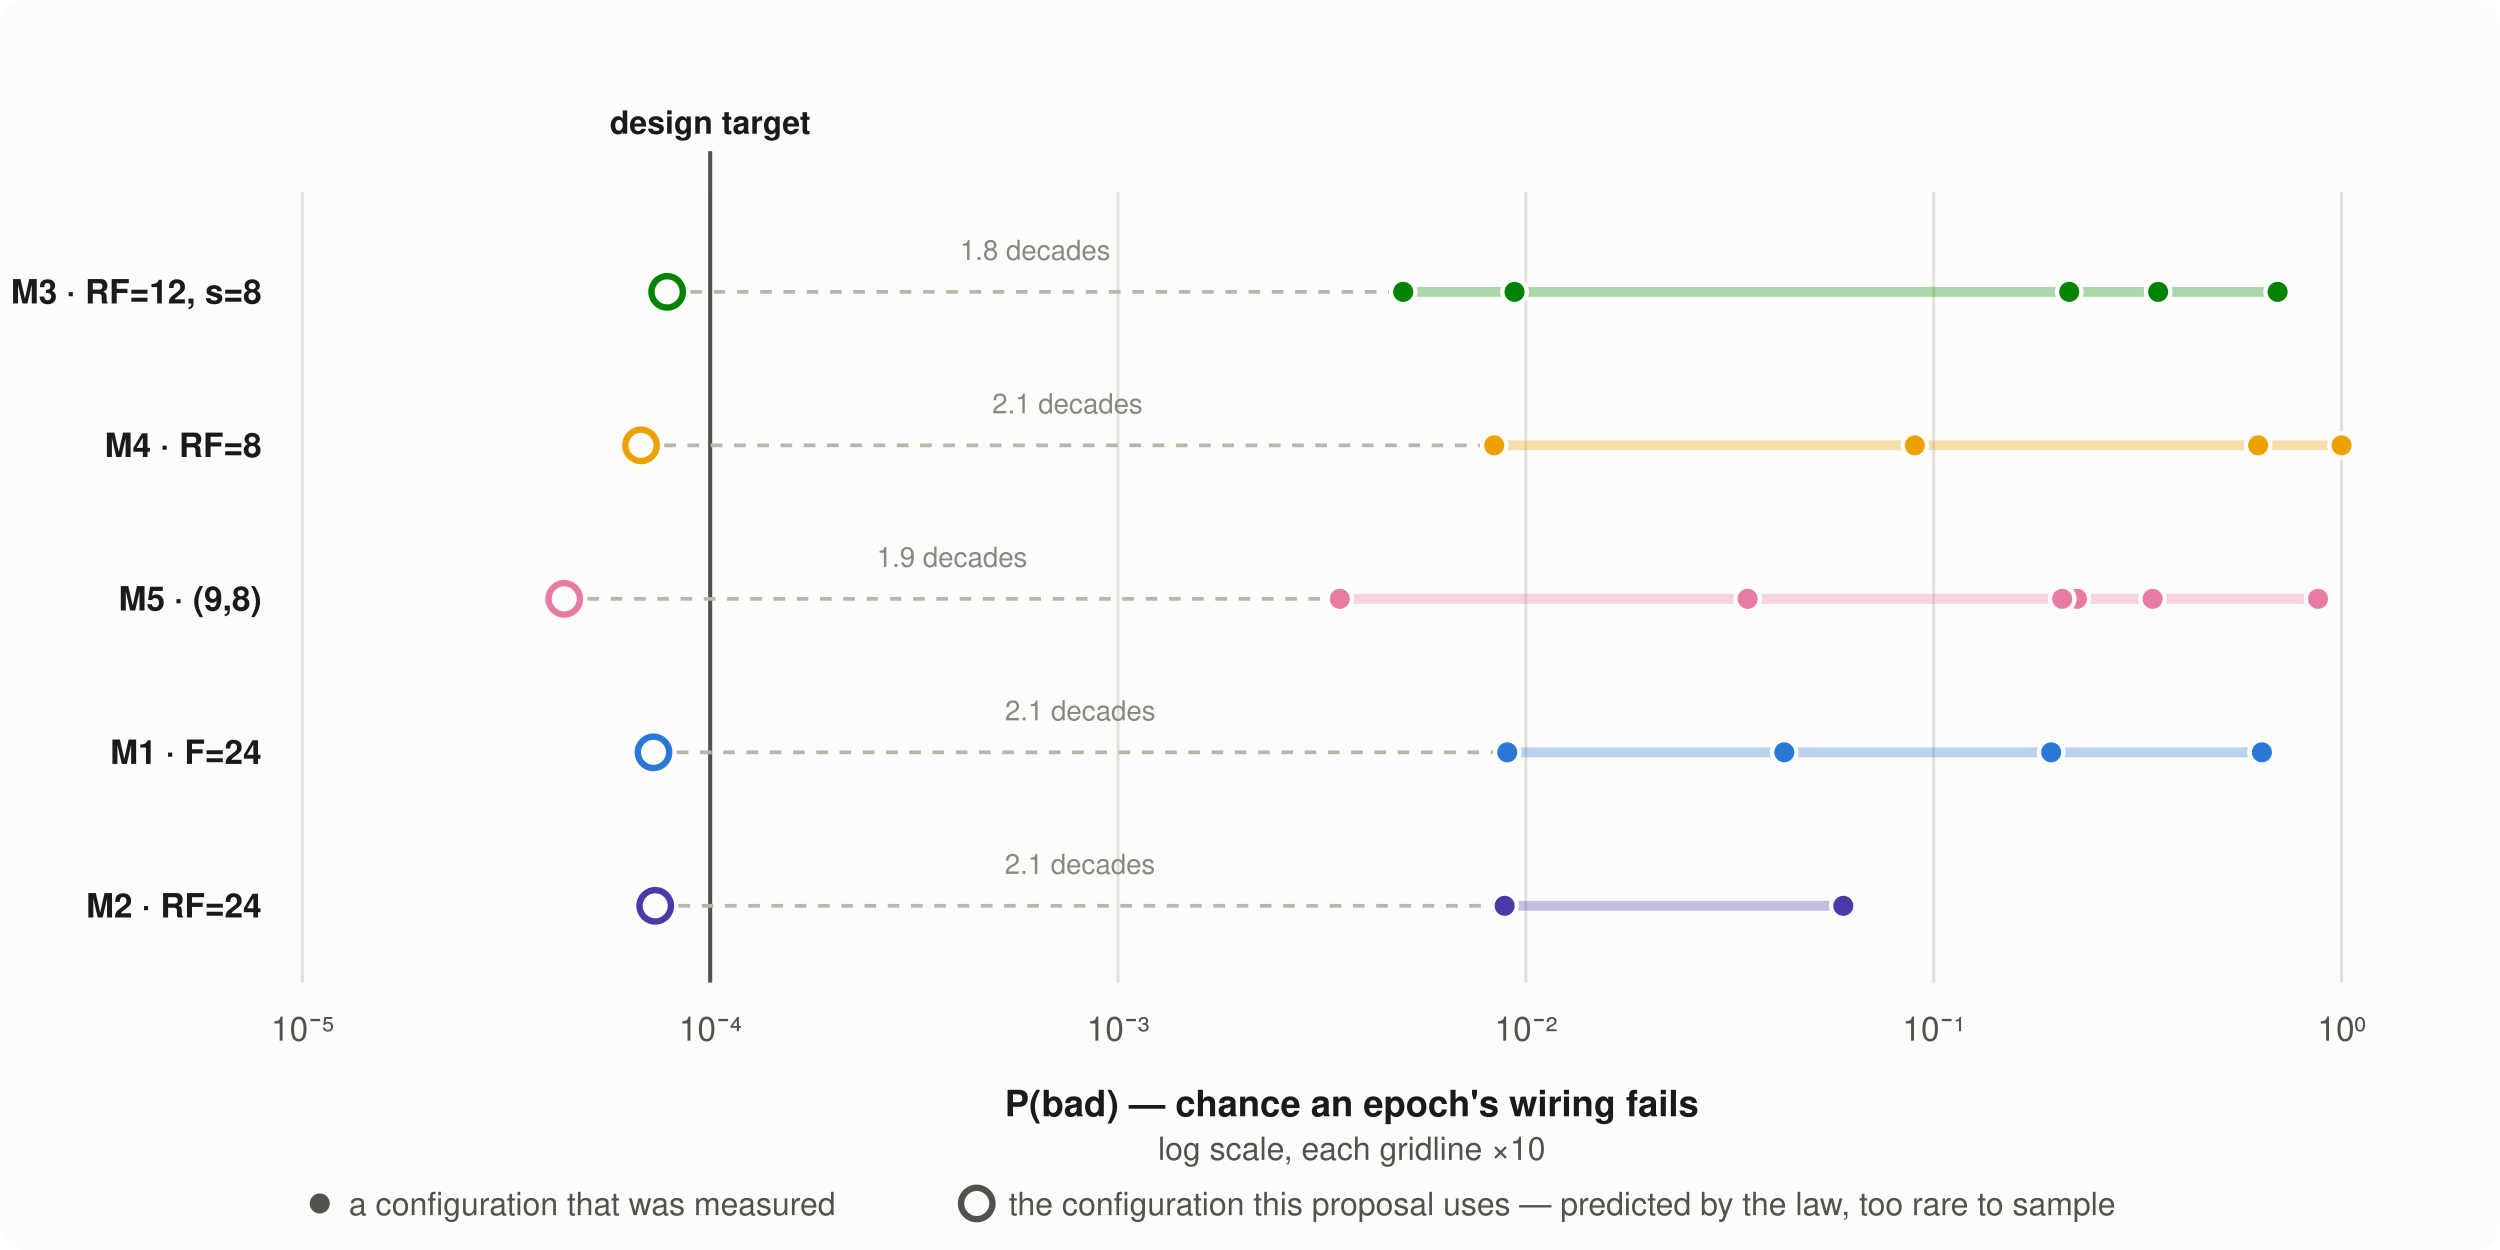
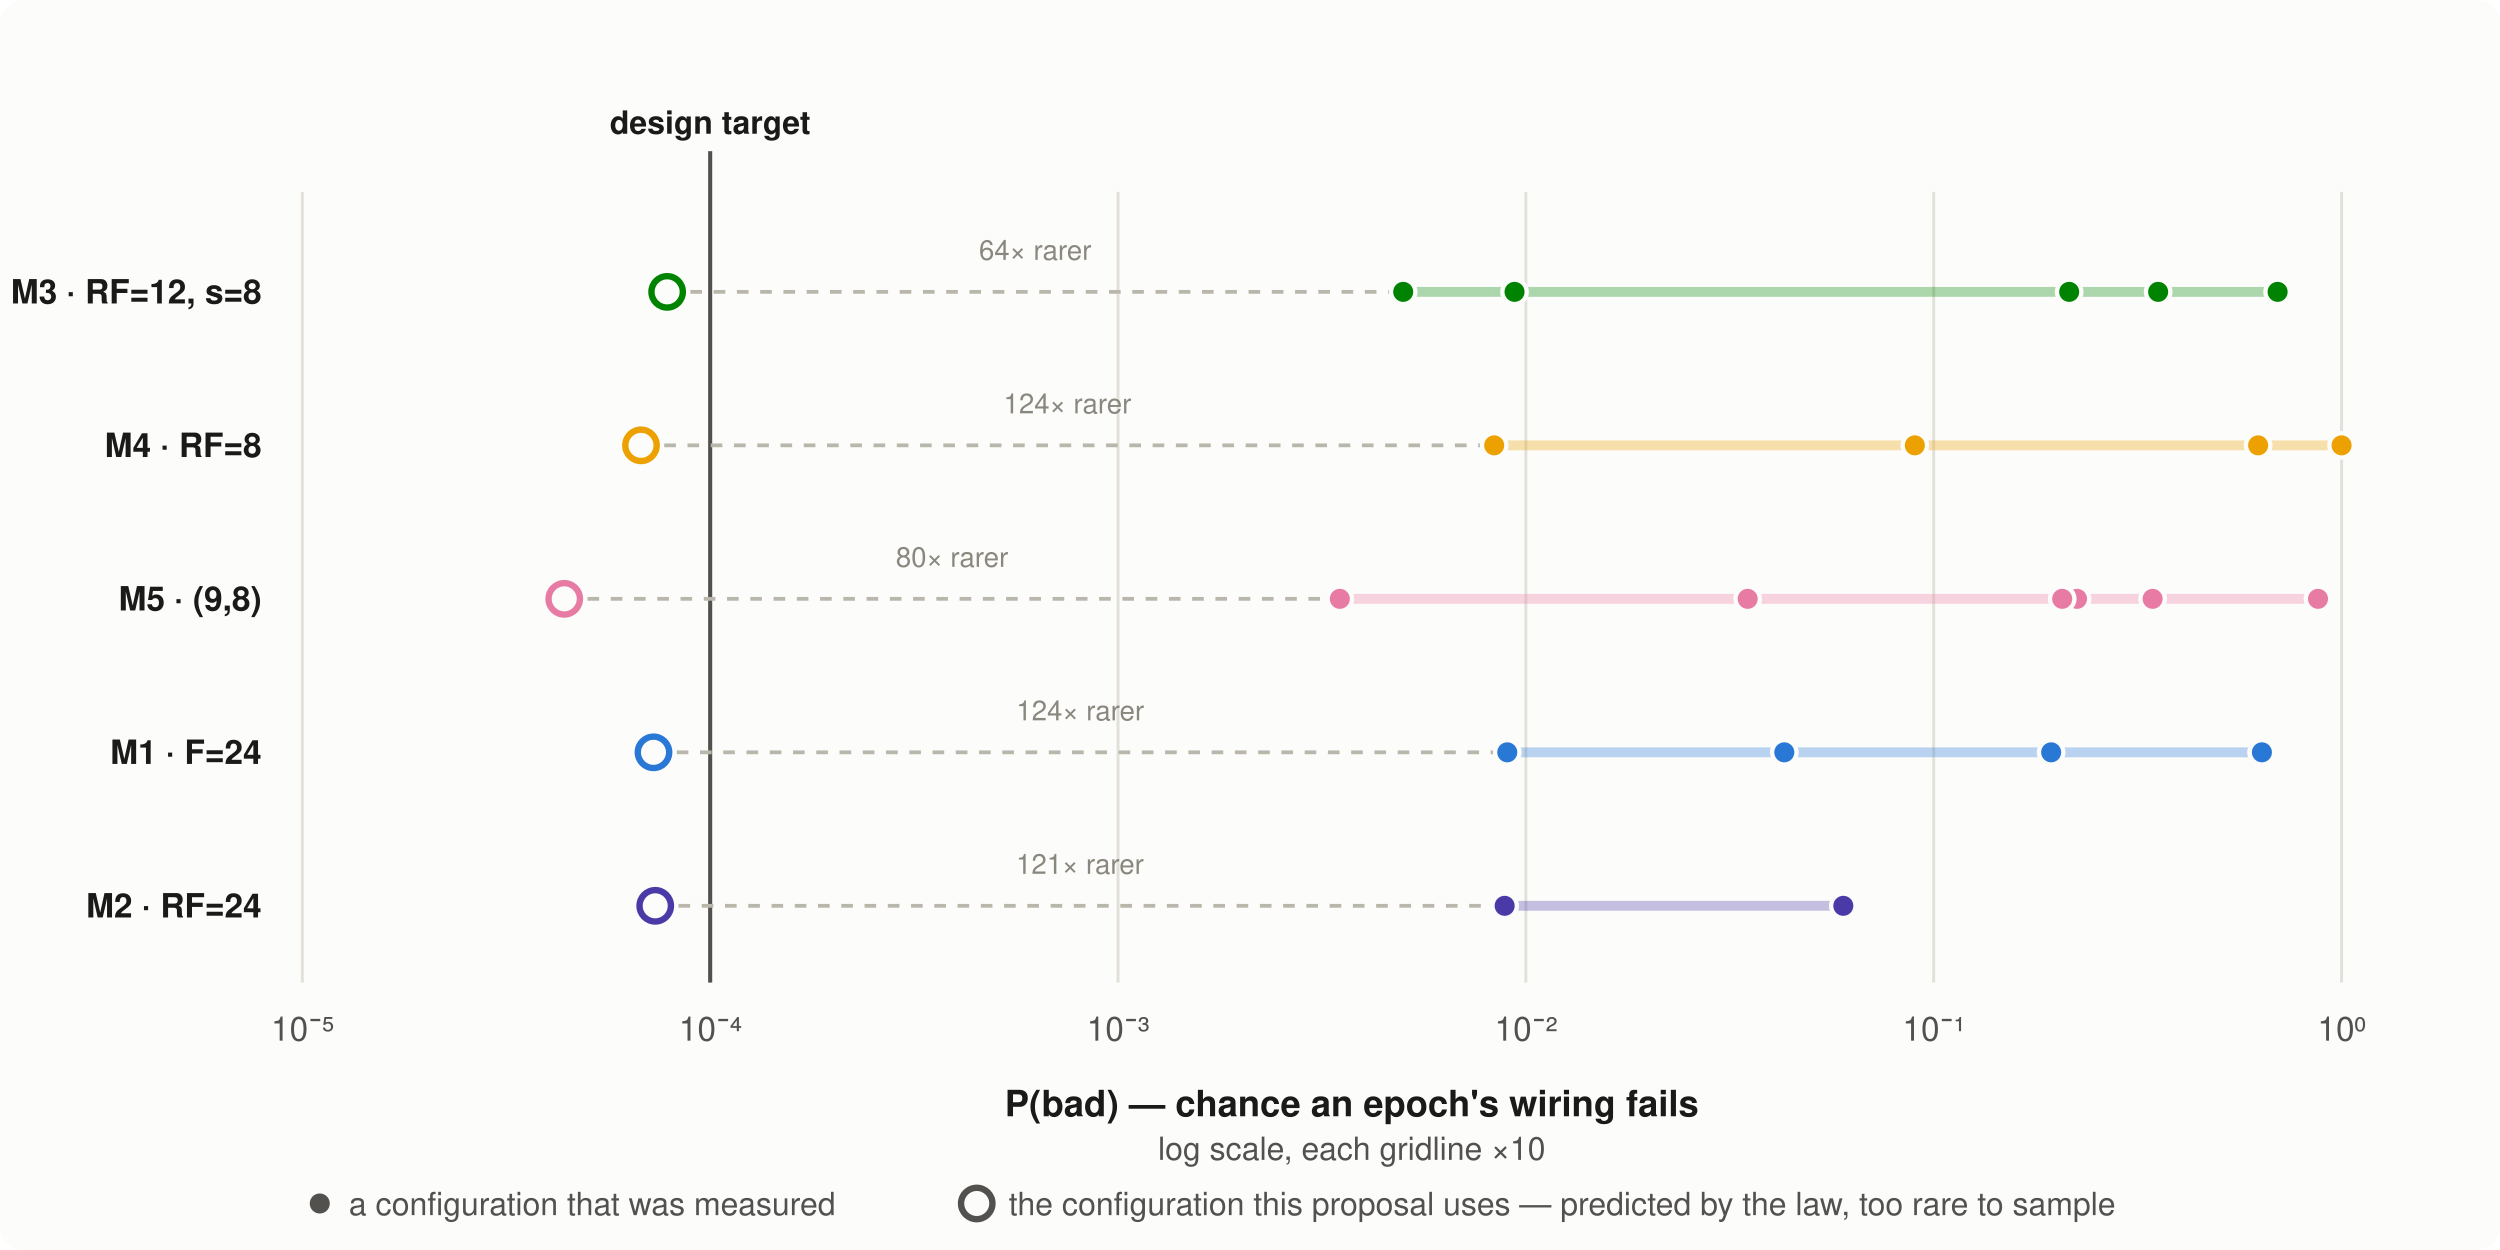
<svg xmlns="http://www.w3.org/2000/svg" viewBox="0 0 860 430" width="860" height="430" role="img" aria-labelledby="t d">
  <rect width="860" height="430" rx="8" fill="#fcfcfb" />
  <line x1="104.0" y1="66.0" x2="104.0" y2="338.0" stroke="#e2e0d8" stroke-width="1" />
  <text x="104.0" y="358.0" font-size="11.5" fill="#52514e" font-family="-apple-system,BlinkMacSystemFont,Segoe UI,Helvetica,Arial,sans-serif" text-anchor="middle">10⁻⁵</text>
  <line x1="244.3" y1="66.0" x2="244.3" y2="338.0" stroke="#e2e0d8" stroke-width="1" />
  <text x="244.3" y="358.0" font-size="11.5" fill="#52514e" font-family="-apple-system,BlinkMacSystemFont,Segoe UI,Helvetica,Arial,sans-serif" text-anchor="middle">10⁻⁴</text>
  <line x1="384.6" y1="66.0" x2="384.6" y2="338.0" stroke="#e2e0d8" stroke-width="1" />
  <text x="384.6" y="358.0" font-size="11.5" fill="#52514e" font-family="-apple-system,BlinkMacSystemFont,Segoe UI,Helvetica,Arial,sans-serif" text-anchor="middle">10⁻³</text>
  <line x1="524.9" y1="66.0" x2="524.9" y2="338.0" stroke="#e2e0d8" stroke-width="1" />
  <text x="524.9" y="358.0" font-size="11.5" fill="#52514e" font-family="-apple-system,BlinkMacSystemFont,Segoe UI,Helvetica,Arial,sans-serif" text-anchor="middle">10⁻²</text>
  <line x1="665.2" y1="66.0" x2="665.2" y2="338.0" stroke="#e2e0d8" stroke-width="1" />
  <text x="665.2" y="358.0" font-size="11.5" fill="#52514e" font-family="-apple-system,BlinkMacSystemFont,Segoe UI,Helvetica,Arial,sans-serif" text-anchor="middle">10⁻¹</text>
  <line x1="805.5" y1="66.0" x2="805.5" y2="338.0" stroke="#e2e0d8" stroke-width="1" />
  <text x="805.5" y="358.0" font-size="11.5" fill="#52514e" font-family="-apple-system,BlinkMacSystemFont,Segoe UI,Helvetica,Arial,sans-serif" text-anchor="middle">10⁰</text>
  <line x1="244.3" y1="52.0" x2="244.3" y2="338.0" stroke="#52514e" stroke-width="1.4" />
  <text x="244.3" y="46.0" font-size="11" fill="#1a1a19" font-family="-apple-system,BlinkMacSystemFont,Segoe UI,Helvetica,Arial,sans-serif" text-anchor="middle" font-weight="600">design target</text>
  <text x="90.0" y="104.4" font-size="11.5" fill="#1a1a19" font-family="-apple-system,BlinkMacSystemFont,Segoe UI,Helvetica,Arial,sans-serif" text-anchor="end" font-weight="600">M3 · RF=12, s=8</text>
  <line x1="229.5" y1="100.4" x2="482.7" y2="100.4" stroke="#b9b6ab" stroke-width="1.3" stroke-dasharray="4 4" />
  <line x1="482.7" y1="100.4" x2="783.5" y2="100.4" stroke="#008300" stroke-width="3.4" stroke-linecap="round" opacity="0.32" />
  <circle cx="742.4" cy="100.4" r="4.2" fill="#008300" stroke="#fcfcfb" stroke-width="1.5" />
  <circle cx="711.8" cy="100.4" r="4.2" fill="#008300" stroke="#fcfcfb" stroke-width="1.5" />
  <circle cx="783.5" cy="100.4" r="4.2" fill="#008300" stroke="#fcfcfb" stroke-width="1.5" />
  <circle cx="521.0" cy="100.4" r="4.2" fill="#008300" stroke="#fcfcfb" stroke-width="1.5" />
  <circle cx="482.7" cy="100.4" r="4.2" fill="#008300" stroke="#fcfcfb" stroke-width="1.5" />
  <circle cx="229.5" cy="100.4" r="5.4" fill="#fcfcfb" stroke="#008300" stroke-width="2.2" />
-   <text x="356.1" y="89.4" font-size="9.5" fill="#8a887e" font-family="-apple-system,BlinkMacSystemFont,Segoe UI,Helvetica,Arial,sans-serif" text-anchor="middle">1.8 decades</text>
+   <text x="356.1" y="89.4" font-size="9.5" fill="#8a887e" font-family="-apple-system,BlinkMacSystemFont,Segoe UI,Helvetica,Arial,sans-serif" text-anchor="middle">64× rarer</text>
  <text x="90.0" y="157.2" font-size="11.5" fill="#1a1a19" font-family="-apple-system,BlinkMacSystemFont,Segoe UI,Helvetica,Arial,sans-serif" text-anchor="end" font-weight="600">M4 · RF=8</text>
  <line x1="220.5" y1="153.2" x2="514.0" y2="153.2" stroke="#b9b6ab" stroke-width="1.3" stroke-dasharray="4 4" />
  <line x1="514.0" y1="153.2" x2="805.5" y2="153.2" stroke="#eda100" stroke-width="3.4" stroke-linecap="round" opacity="0.32" />
  <circle cx="805.5" cy="153.2" r="4.2" fill="#eda100" stroke="#fcfcfb" stroke-width="1.5" />
  <circle cx="776.8" cy="153.2" r="4.2" fill="#eda100" stroke="#fcfcfb" stroke-width="1.5" />
  <circle cx="658.7" cy="153.2" r="4.2" fill="#eda100" stroke="#fcfcfb" stroke-width="1.5" />
  <circle cx="514.0" cy="153.2" r="4.2" fill="#eda100" stroke="#fcfcfb" stroke-width="1.5" />
  <circle cx="220.5" cy="153.2" r="5.4" fill="#fcfcfb" stroke="#eda100" stroke-width="2.2" />
-   <text x="367.2" y="142.2" font-size="9.5" fill="#8a887e" font-family="-apple-system,BlinkMacSystemFont,Segoe UI,Helvetica,Arial,sans-serif" text-anchor="middle">2.1 decades</text>
+   <text x="367.2" y="142.2" font-size="9.5" fill="#8a887e" font-family="-apple-system,BlinkMacSystemFont,Segoe UI,Helvetica,Arial,sans-serif" text-anchor="middle">124× rarer</text>
  <text x="90.0" y="210.0" font-size="11.5" fill="#1a1a19" font-family="-apple-system,BlinkMacSystemFont,Segoe UI,Helvetica,Arial,sans-serif" text-anchor="end" font-weight="600">M5 · (9,8)</text>
  <line x1="194.1" y1="206.0" x2="460.9" y2="206.0" stroke="#b9b6ab" stroke-width="1.3" stroke-dasharray="4 4" />
  <line x1="460.9" y1="206.0" x2="797.4" y2="206.0" stroke="#e87ba4" stroke-width="3.4" stroke-linecap="round" opacity="0.32" />
  <circle cx="740.5" cy="206.0" r="4.2" fill="#e87ba4" stroke="#fcfcfb" stroke-width="1.5" />
  <circle cx="709.6" cy="206.0" r="4.2" fill="#e87ba4" stroke="#fcfcfb" stroke-width="1.5" />
  <circle cx="714.5" cy="206.0" r="4.2" fill="#e87ba4" stroke="#fcfcfb" stroke-width="1.5" />
  <circle cx="709.4" cy="206.0" r="4.2" fill="#e87ba4" stroke="#fcfcfb" stroke-width="1.5" />
  <circle cx="601.2" cy="206.0" r="4.2" fill="#e87ba4" stroke="#fcfcfb" stroke-width="1.5" />
  <circle cx="460.9" cy="206.0" r="4.2" fill="#e87ba4" stroke="#fcfcfb" stroke-width="1.5" />
  <circle cx="797.4" cy="206.0" r="4.2" fill="#e87ba4" stroke="#fcfcfb" stroke-width="1.5" />
  <circle cx="194.1" cy="206.0" r="5.4" fill="#fcfcfb" stroke="#e87ba4" stroke-width="2.2" />
-   <text x="327.5" y="195.0" font-size="9.5" fill="#8a887e" font-family="-apple-system,BlinkMacSystemFont,Segoe UI,Helvetica,Arial,sans-serif" text-anchor="middle">1.9 decades</text>
+   <text x="327.5" y="195.0" font-size="9.5" fill="#8a887e" font-family="-apple-system,BlinkMacSystemFont,Segoe UI,Helvetica,Arial,sans-serif" text-anchor="middle">80× rarer</text>
  <text x="90.0" y="262.8" font-size="11.5" fill="#1a1a19" font-family="-apple-system,BlinkMacSystemFont,Segoe UI,Helvetica,Arial,sans-serif" text-anchor="end" font-weight="600">M1 · F=24</text>
  <line x1="224.8" y1="258.8" x2="518.5" y2="258.8" stroke="#b9b6ab" stroke-width="1.3" stroke-dasharray="4 4" />
  <line x1="518.5" y1="258.8" x2="778.1" y2="258.8" stroke="#2a78d6" stroke-width="3.4" stroke-linecap="round" opacity="0.32" />
  <circle cx="778.0" cy="258.8" r="4.2" fill="#2a78d6" stroke="#fcfcfb" stroke-width="1.5" />
  <circle cx="705.6" cy="258.8" r="4.2" fill="#2a78d6" stroke="#fcfcfb" stroke-width="1.5" />
  <circle cx="778.1" cy="258.8" r="4.2" fill="#2a78d6" stroke="#fcfcfb" stroke-width="1.5" />
  <circle cx="613.8" cy="258.8" r="4.2" fill="#2a78d6" stroke="#fcfcfb" stroke-width="1.5" />
  <circle cx="518.5" cy="258.8" r="4.2" fill="#2a78d6" stroke="#fcfcfb" stroke-width="1.5" />
  <circle cx="224.8" cy="258.8" r="5.4" fill="#fcfcfb" stroke="#2a78d6" stroke-width="2.2" />
-   <text x="371.6" y="247.8" font-size="9.5" fill="#8a887e" font-family="-apple-system,BlinkMacSystemFont,Segoe UI,Helvetica,Arial,sans-serif" text-anchor="middle">2.1 decades</text>
+   <text x="371.6" y="247.8" font-size="9.5" fill="#8a887e" font-family="-apple-system,BlinkMacSystemFont,Segoe UI,Helvetica,Arial,sans-serif" text-anchor="middle">124× rarer</text>
  <text x="90.0" y="315.6" font-size="11.5" fill="#1a1a19" font-family="-apple-system,BlinkMacSystemFont,Segoe UI,Helvetica,Arial,sans-serif" text-anchor="end" font-weight="600">M2 · RF=24</text>
  <line x1="225.4" y1="311.6" x2="517.6" y2="311.6" stroke="#b9b6ab" stroke-width="1.3" stroke-dasharray="4 4" />
  <line x1="517.6" y1="311.6" x2="634.1" y2="311.6" stroke="#4a3aa7" stroke-width="3.4" stroke-linecap="round" opacity="0.32" />
  <circle cx="517.6" cy="311.6" r="4.2" fill="#4a3aa7" stroke="#fcfcfb" stroke-width="1.5" />
  <circle cx="634.1" cy="311.6" r="4.2" fill="#4a3aa7" stroke="#fcfcfb" stroke-width="1.5" />
  <circle cx="225.4" cy="311.6" r="5.4" fill="#fcfcfb" stroke="#4a3aa7" stroke-width="2.2" />
-   <text x="371.5" y="300.6" font-size="9.5" fill="#8a887e" font-family="-apple-system,BlinkMacSystemFont,Segoe UI,Helvetica,Arial,sans-serif" text-anchor="middle">2.1 decades</text>
+   <text x="371.5" y="300.6" font-size="9.5" fill="#8a887e" font-family="-apple-system,BlinkMacSystemFont,Segoe UI,Helvetica,Arial,sans-serif" text-anchor="middle">121× rarer</text>
  <text x="465.0" y="384.0" font-size="12.5" fill="#1a1a19" font-family="-apple-system,BlinkMacSystemFont,Segoe UI,Helvetica,Arial,sans-serif" text-anchor="middle" font-weight="600">P(bad) — chance an epoch's wiring fails</text>
  <text x="465.0" y="399.0" font-size="11" fill="#52514e" font-family="-apple-system,BlinkMacSystemFont,Segoe UI,Helvetica,Arial,sans-serif" text-anchor="middle">log scale, each gridline ×10</text>
  <circle cx="110.0" cy="414.0" r="4.2" fill="#52514e" stroke="#fcfcfb" stroke-width="1.5" />
  <text x="120.0" y="418.0" font-size="11" fill="#52514e" font-family="-apple-system,BlinkMacSystemFont,Segoe UI,Helvetica,Arial,sans-serif">a configuration that was measured</text>
  <circle cx="336.0" cy="414.0" r="5.4" fill="#fcfcfb" stroke="#52514e" stroke-width="2.2" />
  <text x="347.0" y="418.0" font-size="11" fill="#52514e" font-family="-apple-system,BlinkMacSystemFont,Segoe UI,Helvetica,Arial,sans-serif">the configuration this proposal uses — predicted by the law, too rare to sample</text>
</svg>
